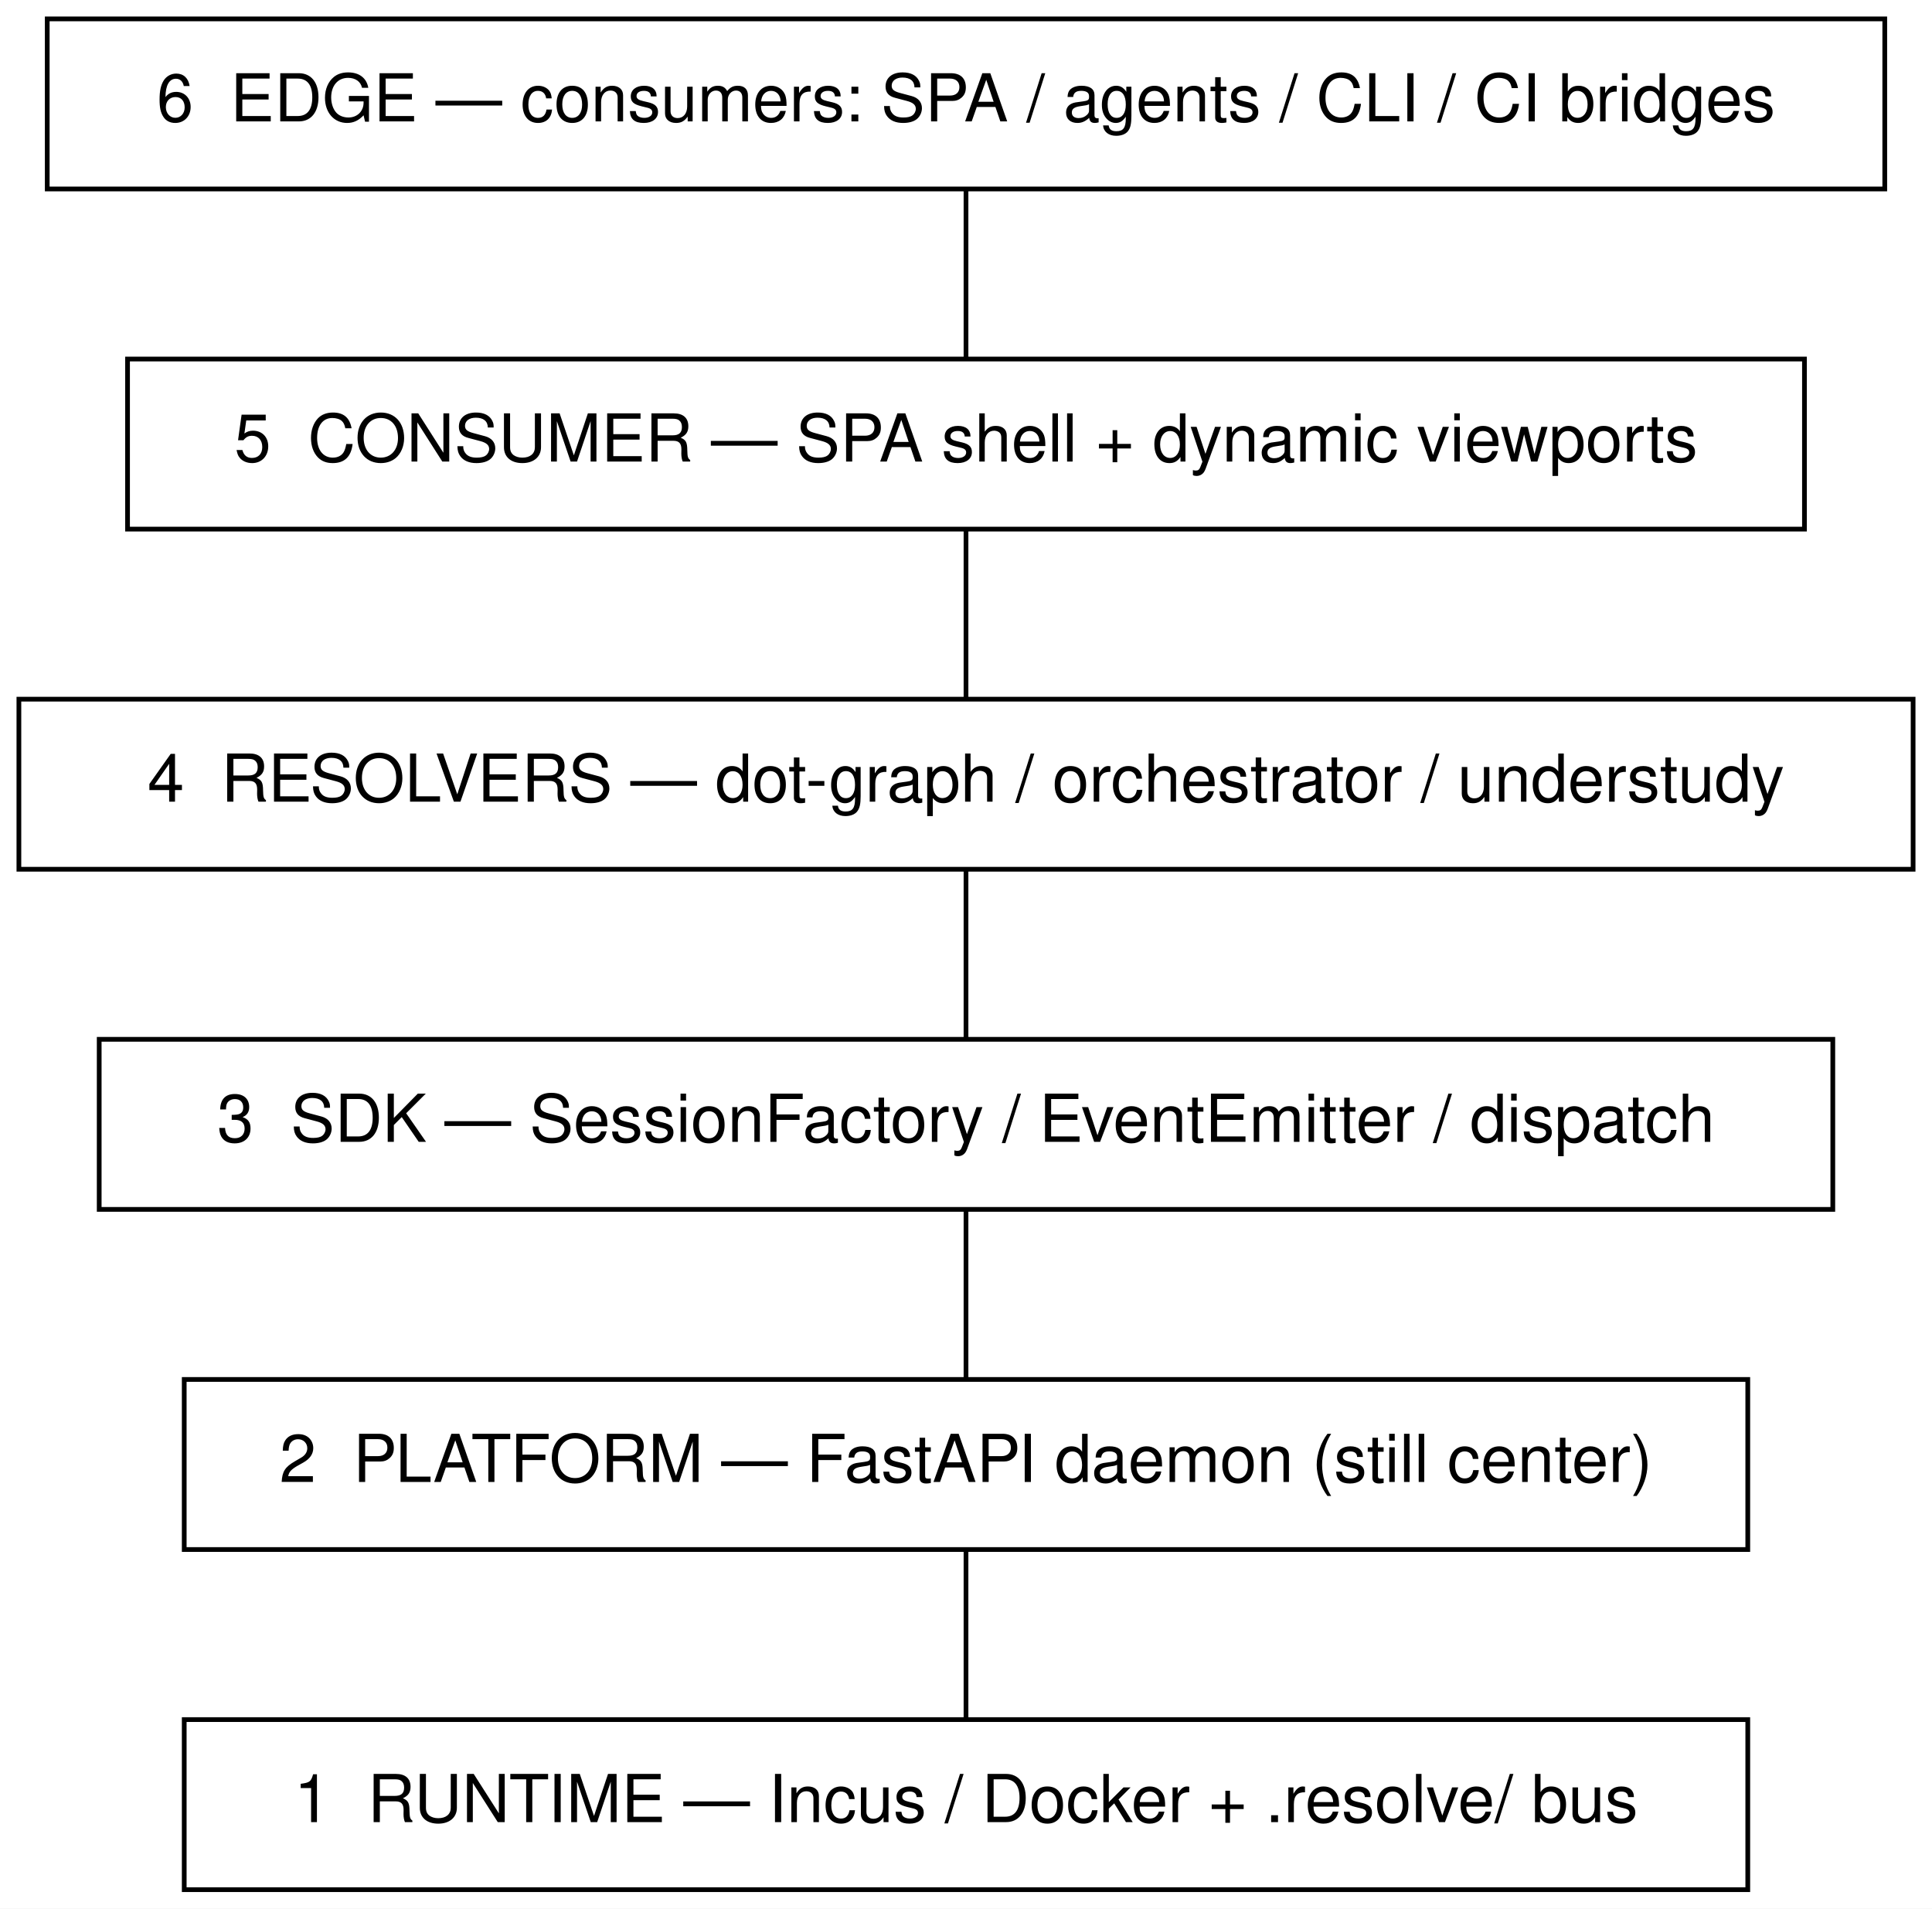
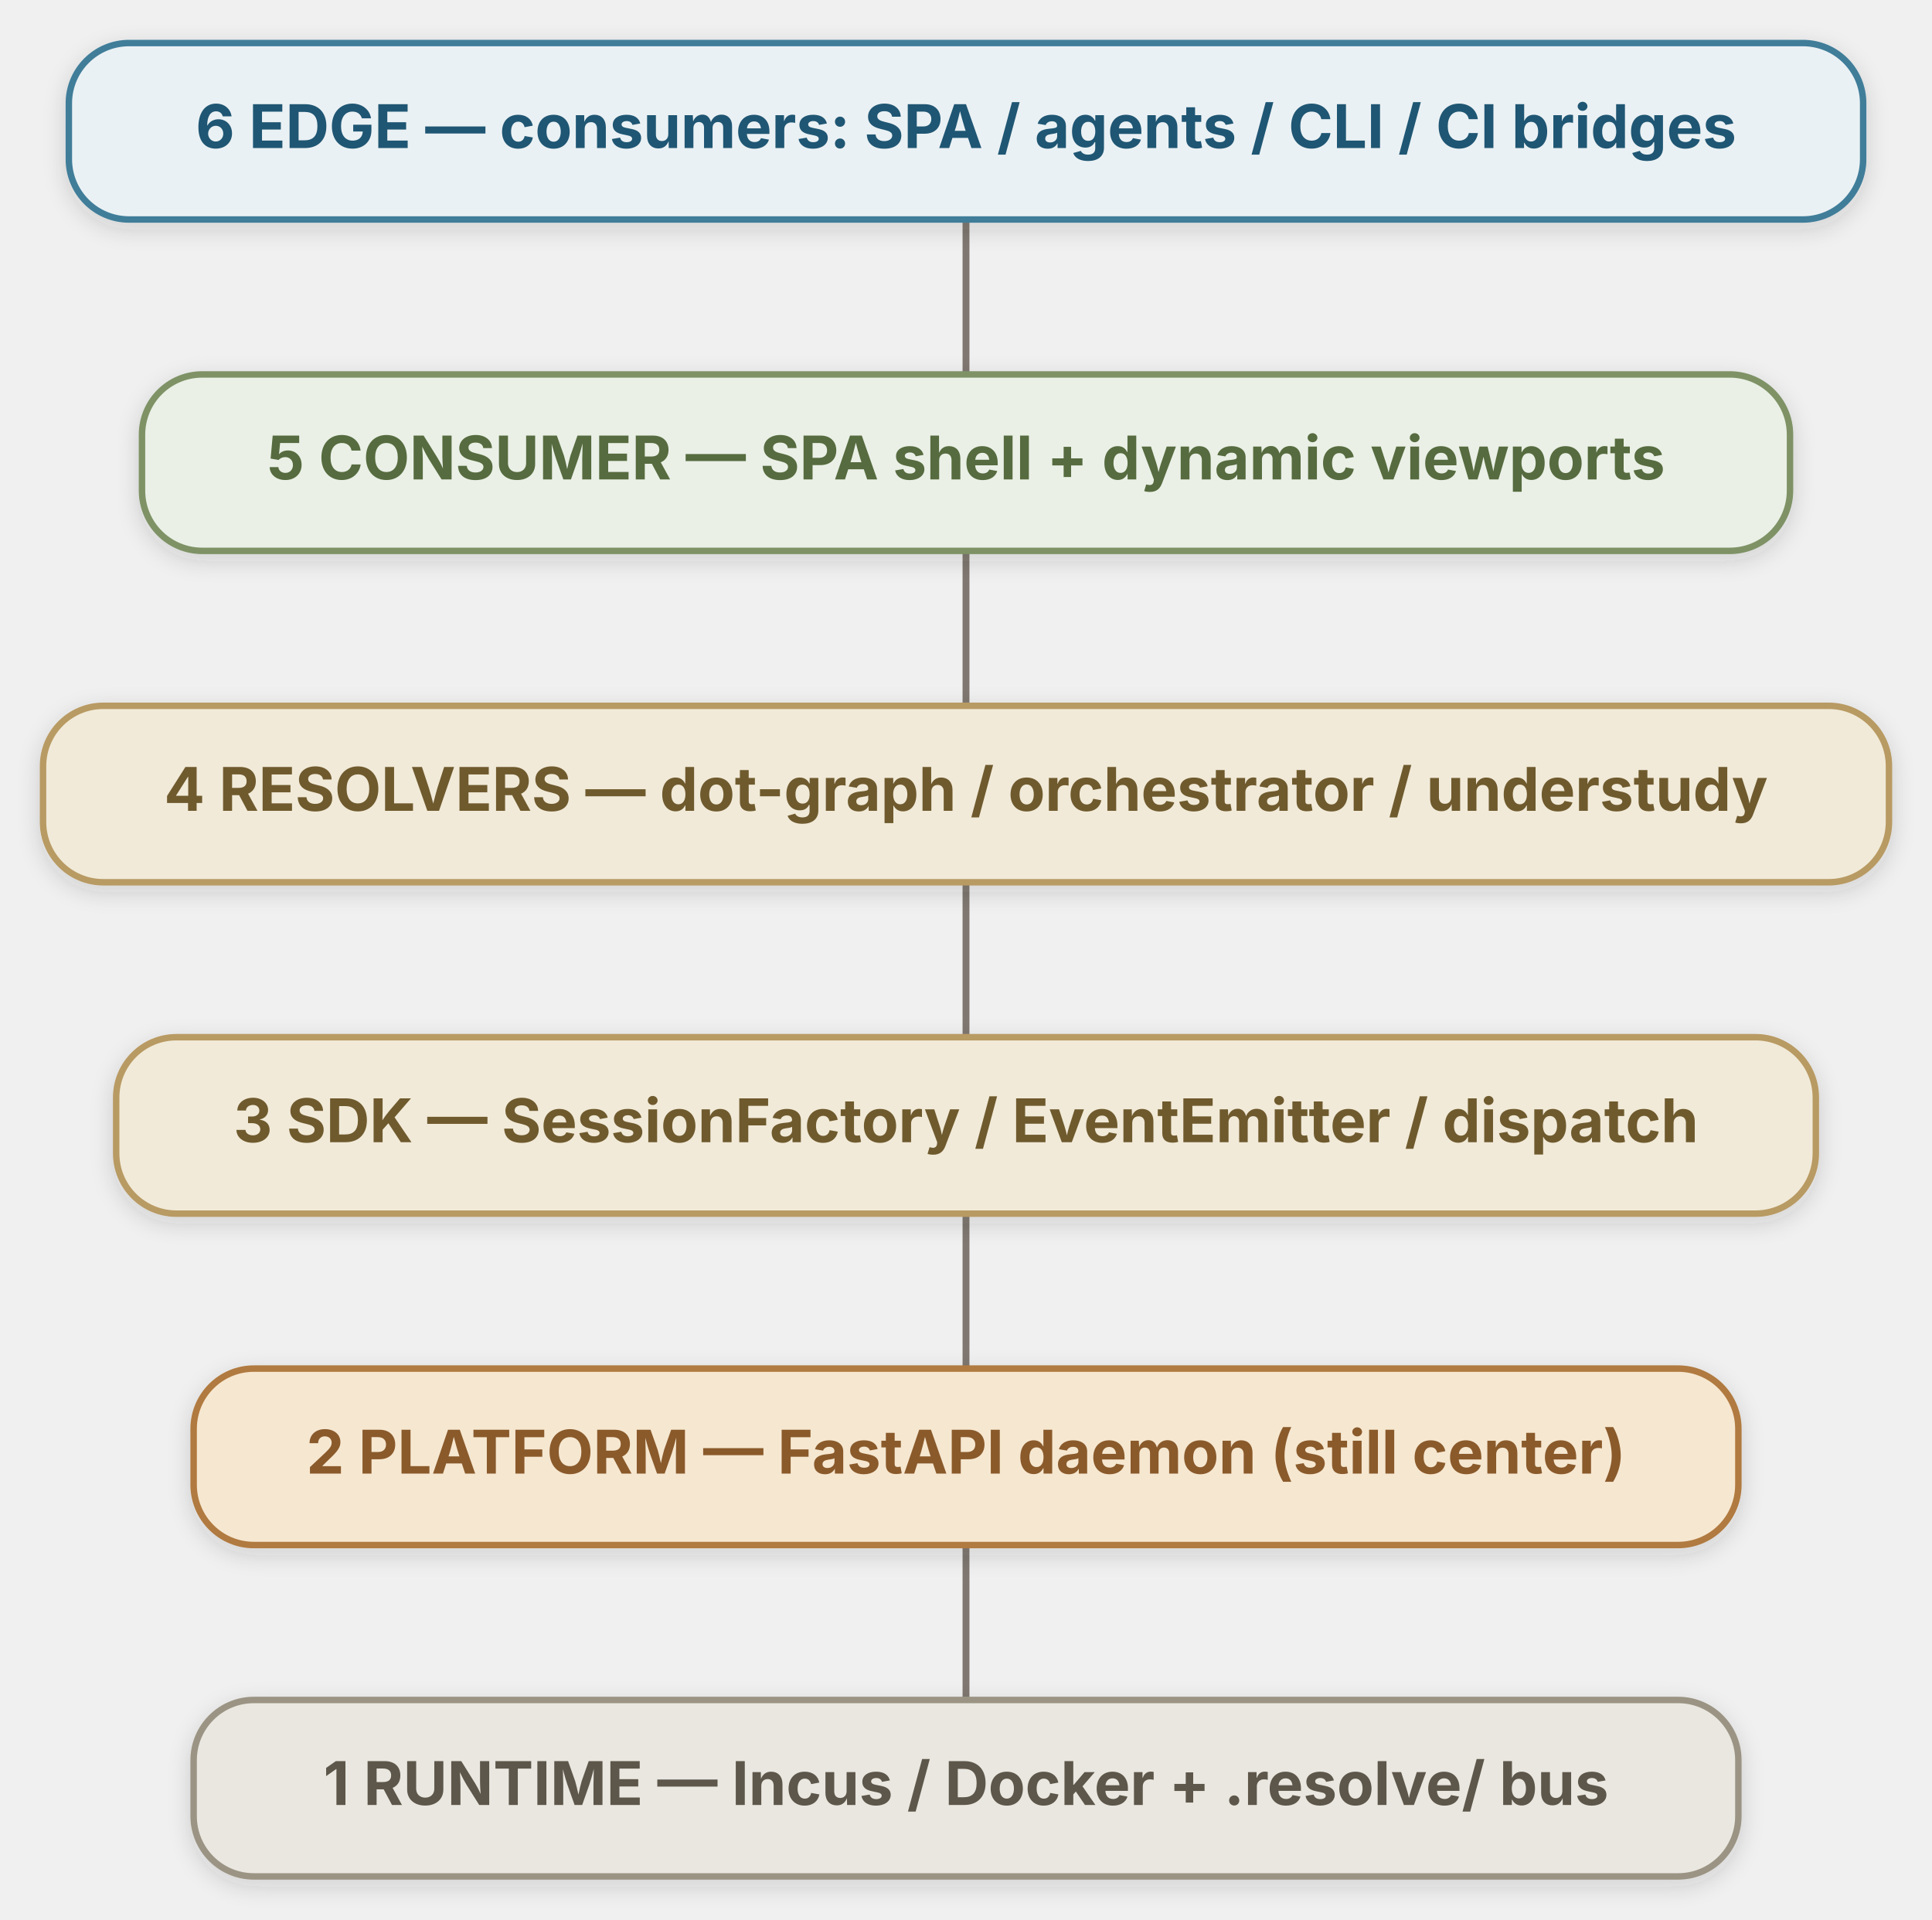
- <svg xmlns="http://www.w3.org/2000/svg" width="409pt" height="404pt" viewBox="0.00 0.00 409.00 404.00">
-   <g id="graph0" class="graph" transform="scale(1 1) rotate(0) translate(4 400)">
-     <polygon fill="white" stroke="transparent" points="-4,4 -4,-400 405,-400 405,4 -4,4" />
-     <g id="node1" class="node">
-       <polygon fill="none" stroke="black" points="395,-396 6,-396 6,-360 395,-360 395,-396" />
-       <text text-anchor="middle" x="200.5" y="-374.3" font-family="Helvetica,sans-Serif" font-size="14.00">6  EDGE — consumers: SPA / agents / CLI / CI bridges</text>
-     </g>
-     <g id="node2" class="node">
-       <polygon fill="none" stroke="black" points="378,-324 23,-324 23,-288 378,-288 378,-324" />
-       <text text-anchor="middle" x="200.5" y="-302.3" font-family="Helvetica,sans-Serif" font-size="14.00">5  CONSUMER — SPA shell + dynamic viewports</text>
-     </g>
-     <g id="edge1" class="edge">
-       <path fill="none" stroke="black" d="M200.5,-359.7C200.5,-348.85 200.5,-334.92 200.5,-324.1" />
-     </g>
-     <g id="node3" class="node">
-       <polygon fill="none" stroke="black" points="401,-252 0,-252 0,-216 401,-216 401,-252" />
-       <text text-anchor="middle" x="200.5" y="-230.3" font-family="Helvetica,sans-Serif" font-size="14.00">4  RESOLVERS — dot-graph / orchestrator / understudy</text>
-     </g>
-     <g id="edge2" class="edge">
-       <path fill="none" stroke="black" d="M200.5,-287.7C200.5,-276.85 200.5,-262.92 200.5,-252.1" />
-     </g>
-     <g id="node4" class="node">
-       <polygon fill="none" stroke="black" points="384,-180 17,-180 17,-144 384,-144 384,-180" />
-       <text text-anchor="middle" x="200.5" y="-158.3" font-family="Helvetica,sans-Serif" font-size="14.00">3  SDK — SessionFactory / EventEmitter / dispatch</text>
-     </g>
-     <g id="edge3" class="edge">
-       <path fill="none" stroke="black" d="M200.5,-215.7C200.5,-204.85 200.5,-190.92 200.5,-180.1" />
-     </g>
-     <g id="node5" class="node">
-       <polygon fill="none" stroke="black" points="366,-108 35,-108 35,-72 366,-72 366,-108" />
-       <text text-anchor="middle" x="200.5" y="-86.3" font-family="Helvetica,sans-Serif" font-size="14.00">2  PLATFORM — FastAPI daemon (still center)</text>
-     </g>
-     <g id="edge4" class="edge">
-       <path fill="none" stroke="black" d="M200.5,-143.7C200.5,-132.85 200.5,-118.92 200.5,-108.1" />
-     </g>
-     <g id="node6" class="node">
-       <polygon fill="none" stroke="black" points="366,-36 35,-36 35,0 366,0 366,-36" />
-       <text text-anchor="middle" x="200.5" y="-14.3" font-family="Helvetica,sans-Serif" font-size="14.00">1  RUNTIME — Incus / Docker + .resolve/ bus</text>
-     </g>
-     <g id="edge5" class="edge">
-       <path fill="none" stroke="black" d="M200.5,-71.7C200.5,-60.85 200.5,-46.92 200.5,-36.1" />
-     </g>
+ <svg xmlns="http://www.w3.org/2000/svg" class="rdiagram" width="449" height="446" viewBox="-10 -10 449 446" preserveAspectRatio="xMidYMid meet" role="img">
+   <defs>
+     <filter id="nshadow" x="-20%" y="-20%" width="140%" height="150%">
+       <feDropShadow dx="0" dy="1.6" stdDeviation="2.6" flood-color="#2a2622" flood-opacity="0.16" />
+     </filter>
+     <marker id="arrow" viewBox="0 0 10 10" refX="8.5" refY="5" markerWidth="7.5" markerHeight="7.5" orient="auto-start-reverse">
+       <path d="M0,0.6 L9,5 L0,9.4 L2.4,5 Z" fill="#6b6359" />
+     </marker>
+   </defs>
+   <path d="M 214.5 41.2 C 214.5 52.2 214.5 65.9 214.5 76.9" fill="none" stroke="#6b6359" stroke-width="1.6" stroke-linecap="round" opacity="0.85" />
+   <path d="M 214.5 118.2 C 214.5 129.2 214.5 142.9 214.5 153.9" fill="none" stroke="#6b6359" stroke-width="1.6" stroke-linecap="round" opacity="0.85" />
+   <path d="M 214.5 195.2 C 214.5 206.2 214.5 219.9 214.5 230.9" fill="none" stroke="#6b6359" stroke-width="1.6" stroke-linecap="round" opacity="0.85" />
+   <path d="M 214.5 272.2 C 214.5 283.2 214.5 296.9 214.5 307.9" fill="none" stroke="#6b6359" stroke-width="1.6" stroke-linecap="round" opacity="0.85" />
+   <path d="M 214.5 349.2 C 214.5 360.2 214.5 373.9 214.5 384.9" fill="none" stroke="#6b6359" stroke-width="1.6" stroke-linecap="round" opacity="0.85" />
+   <g filter="url(#nshadow)">
+     <rect x="6.0" y="0.0" width="417.0" height="41.0" rx="14.0" fill="#eaf1f4" stroke="#3f7d99" stroke-width="1.5" />
  </g>
+   <text x="214.5" y="24.4" text-anchor="middle" font-family="'Inter','Helvetica Neue',Arial,sans-serif" font-size="14.0" font-weight="700" fill="#1f5673">6  EDGE — consumers: SPA / agents / CLI / CI bridges</text>
+   <g filter="url(#nshadow)">
+     <rect x="23.0" y="77.0" width="383.0" height="41.0" rx="14.0" fill="#eaf0e6" stroke="#7e9266" stroke-width="1.5" />
+   </g>
+   <text x="214.5" y="101.4" text-anchor="middle" font-family="'Inter','Helvetica Neue',Arial,sans-serif" font-size="14.0" font-weight="700" fill="#566b3f">5  CONSUMER — SPA shell + dynamic viewports</text>
+   <g filter="url(#nshadow)">
+     <rect x="0.0" y="154.0" width="429.0" height="41.0" rx="14.0" fill="#f1ead8" stroke="#b89a63" stroke-width="1.5" />
+   </g>
+   <text x="214.5" y="178.4" text-anchor="middle" font-family="'Inter','Helvetica Neue',Arial,sans-serif" font-size="14.0" font-weight="700" fill="#6f5a2e">4  RESOLVERS — dot-graph / orchestrator / understudy</text>
+   <g filter="url(#nshadow)">
+     <rect x="17.0" y="231.0" width="395.0" height="41.0" rx="14.0" fill="#f1ead8" stroke="#b89a63" stroke-width="1.5" />
+   </g>
+   <text x="214.5" y="255.4" text-anchor="middle" font-family="'Inter','Helvetica Neue',Arial,sans-serif" font-size="14.0" font-weight="700" fill="#6f5a2e">3  SDK — SessionFactory / EventEmitter / dispatch</text>
+   <g filter="url(#nshadow)">
+     <rect x="35.0" y="308.0" width="359.0" height="41.0" rx="14.0" fill="#f6e7d0" stroke="#b07a3f" stroke-width="1.5" />
+   </g>
+   <text x="214.5" y="332.4" text-anchor="middle" font-family="'Inter','Helvetica Neue',Arial,sans-serif" font-size="14.0" font-weight="700" fill="#8a5a2b">2  PLATFORM — FastAPI daemon (still center)</text>
+   <g filter="url(#nshadow)">
+     <rect x="35.0" y="385.0" width="359.0" height="41.0" rx="14.0" fill="#e9e7e0" stroke="#9b9484" stroke-width="1.5" />
+   </g>
+   <text x="214.5" y="409.4" text-anchor="middle" font-family="'Inter','Helvetica Neue',Arial,sans-serif" font-size="14.0" font-weight="700" fill="#5d564a">1  RUNTIME — Incus / Docker + .resolve/ bus</text>
</svg>
